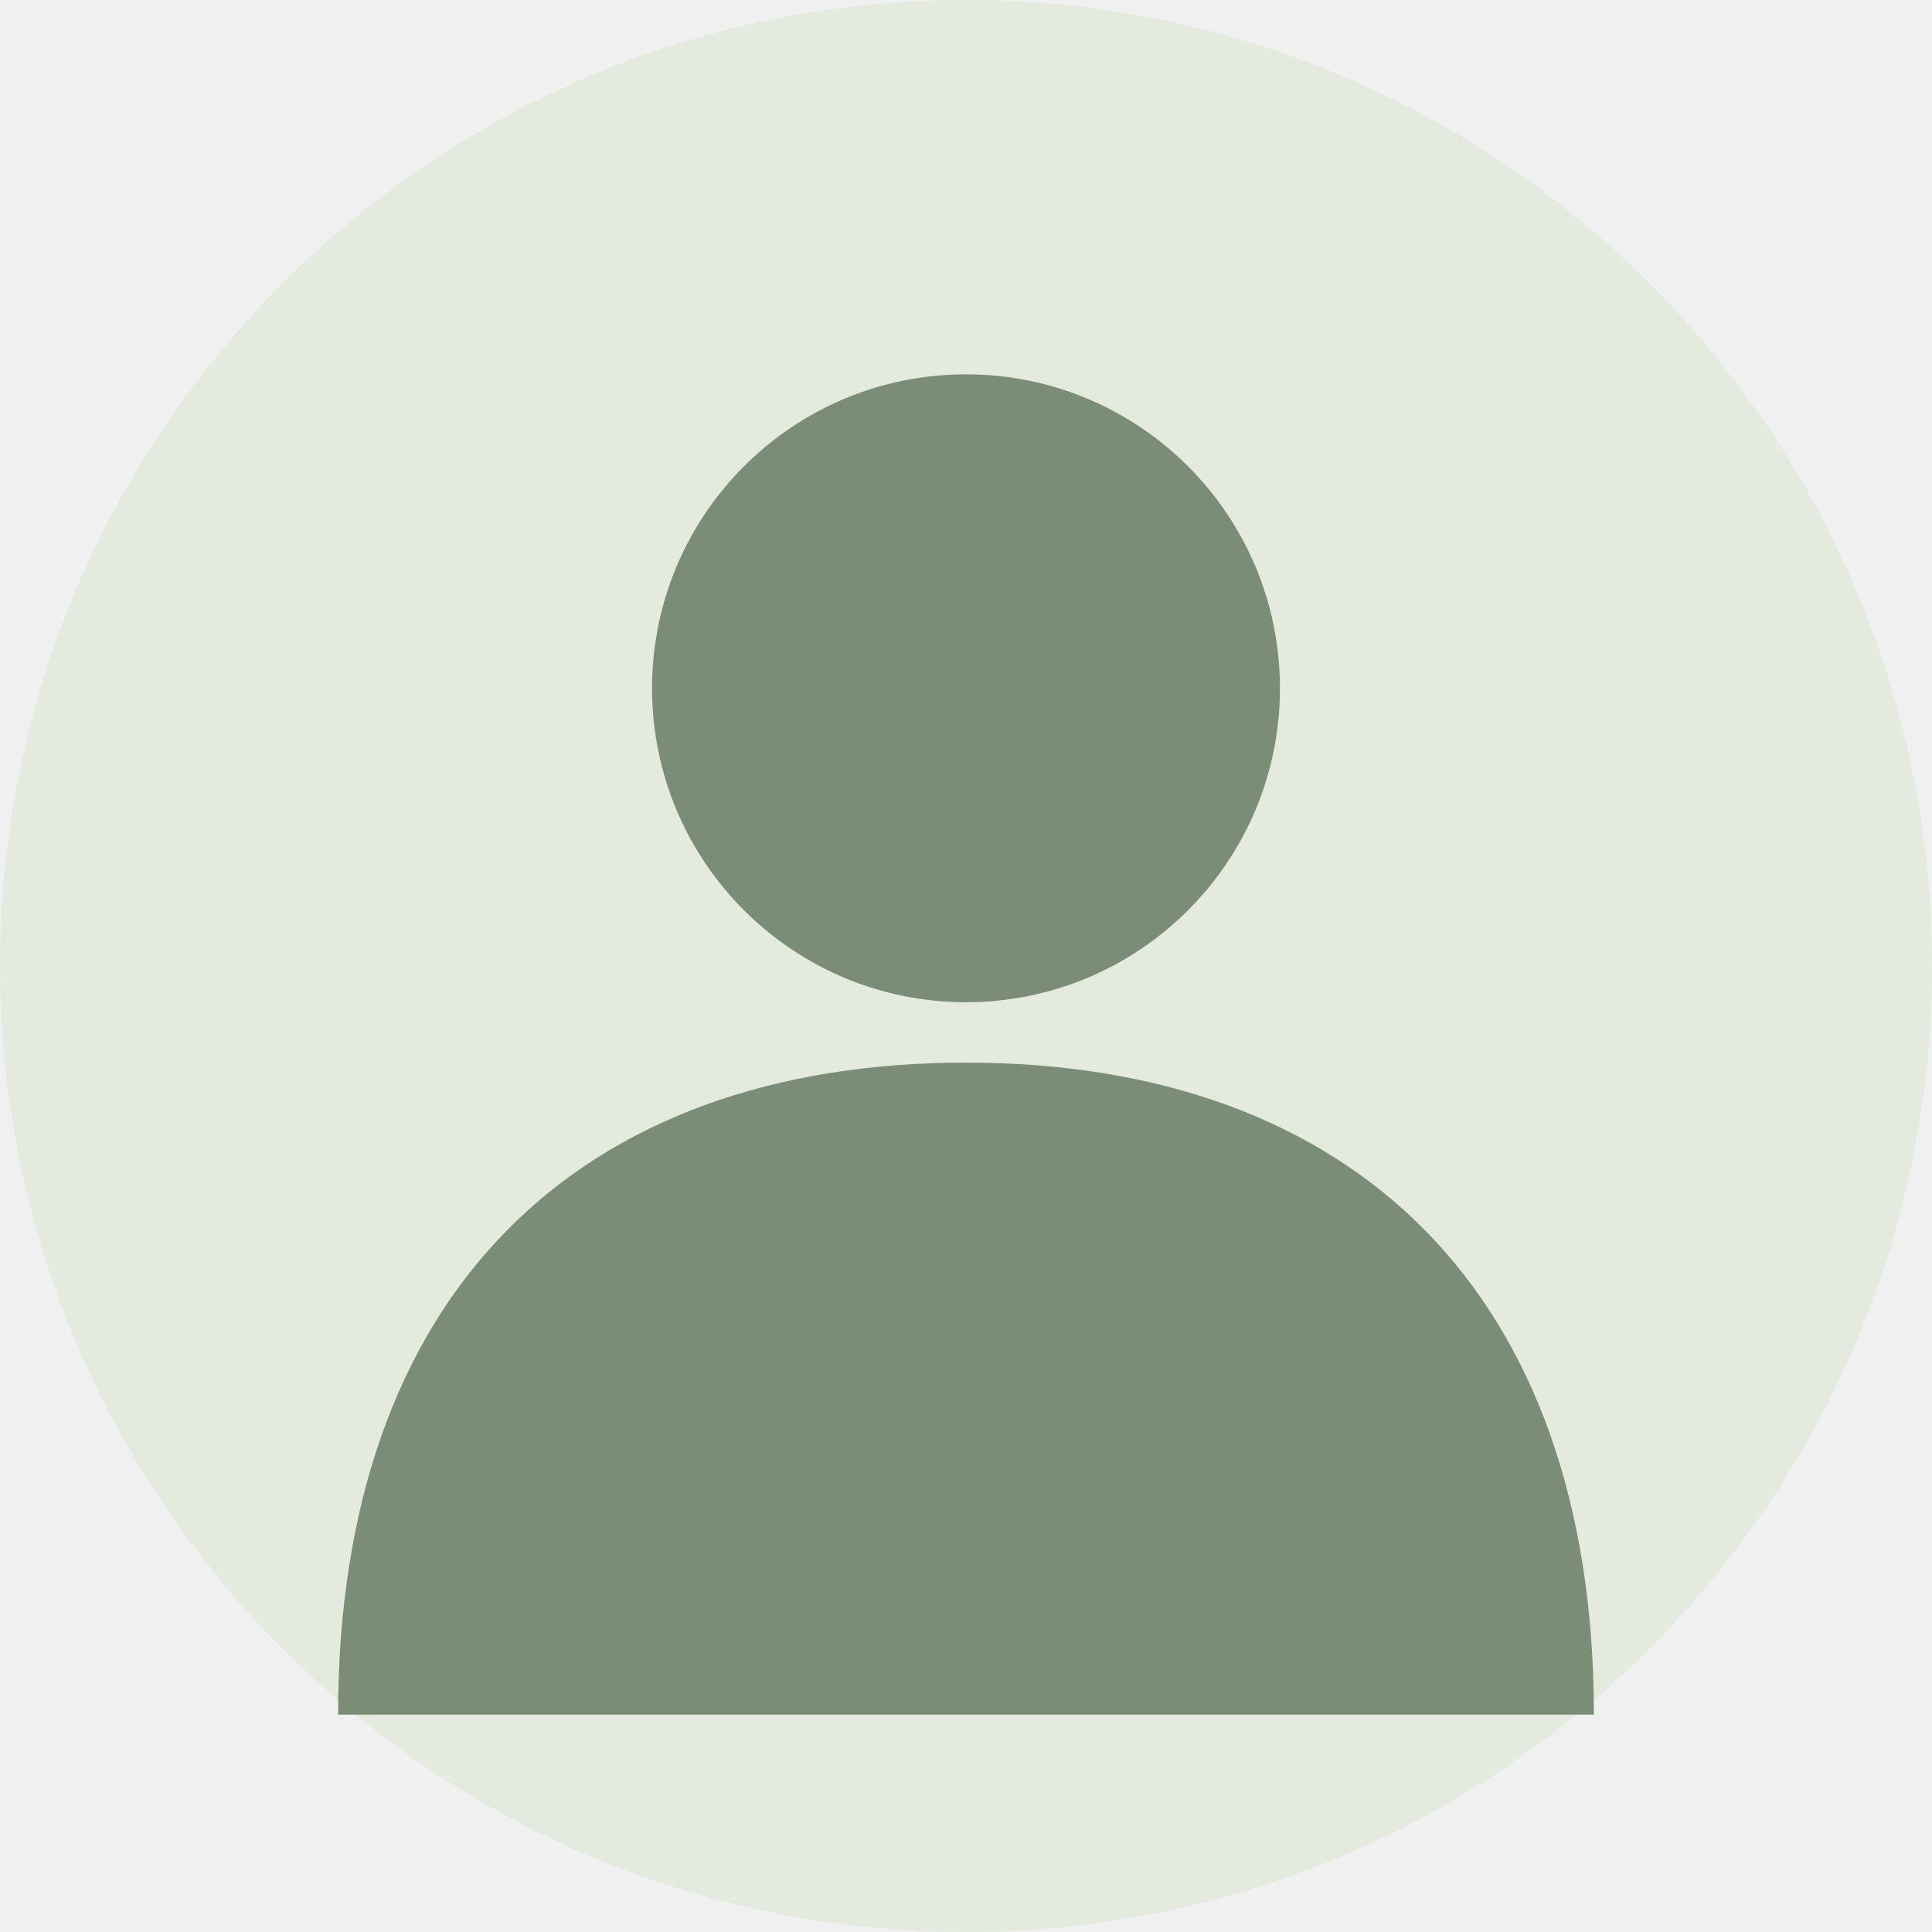
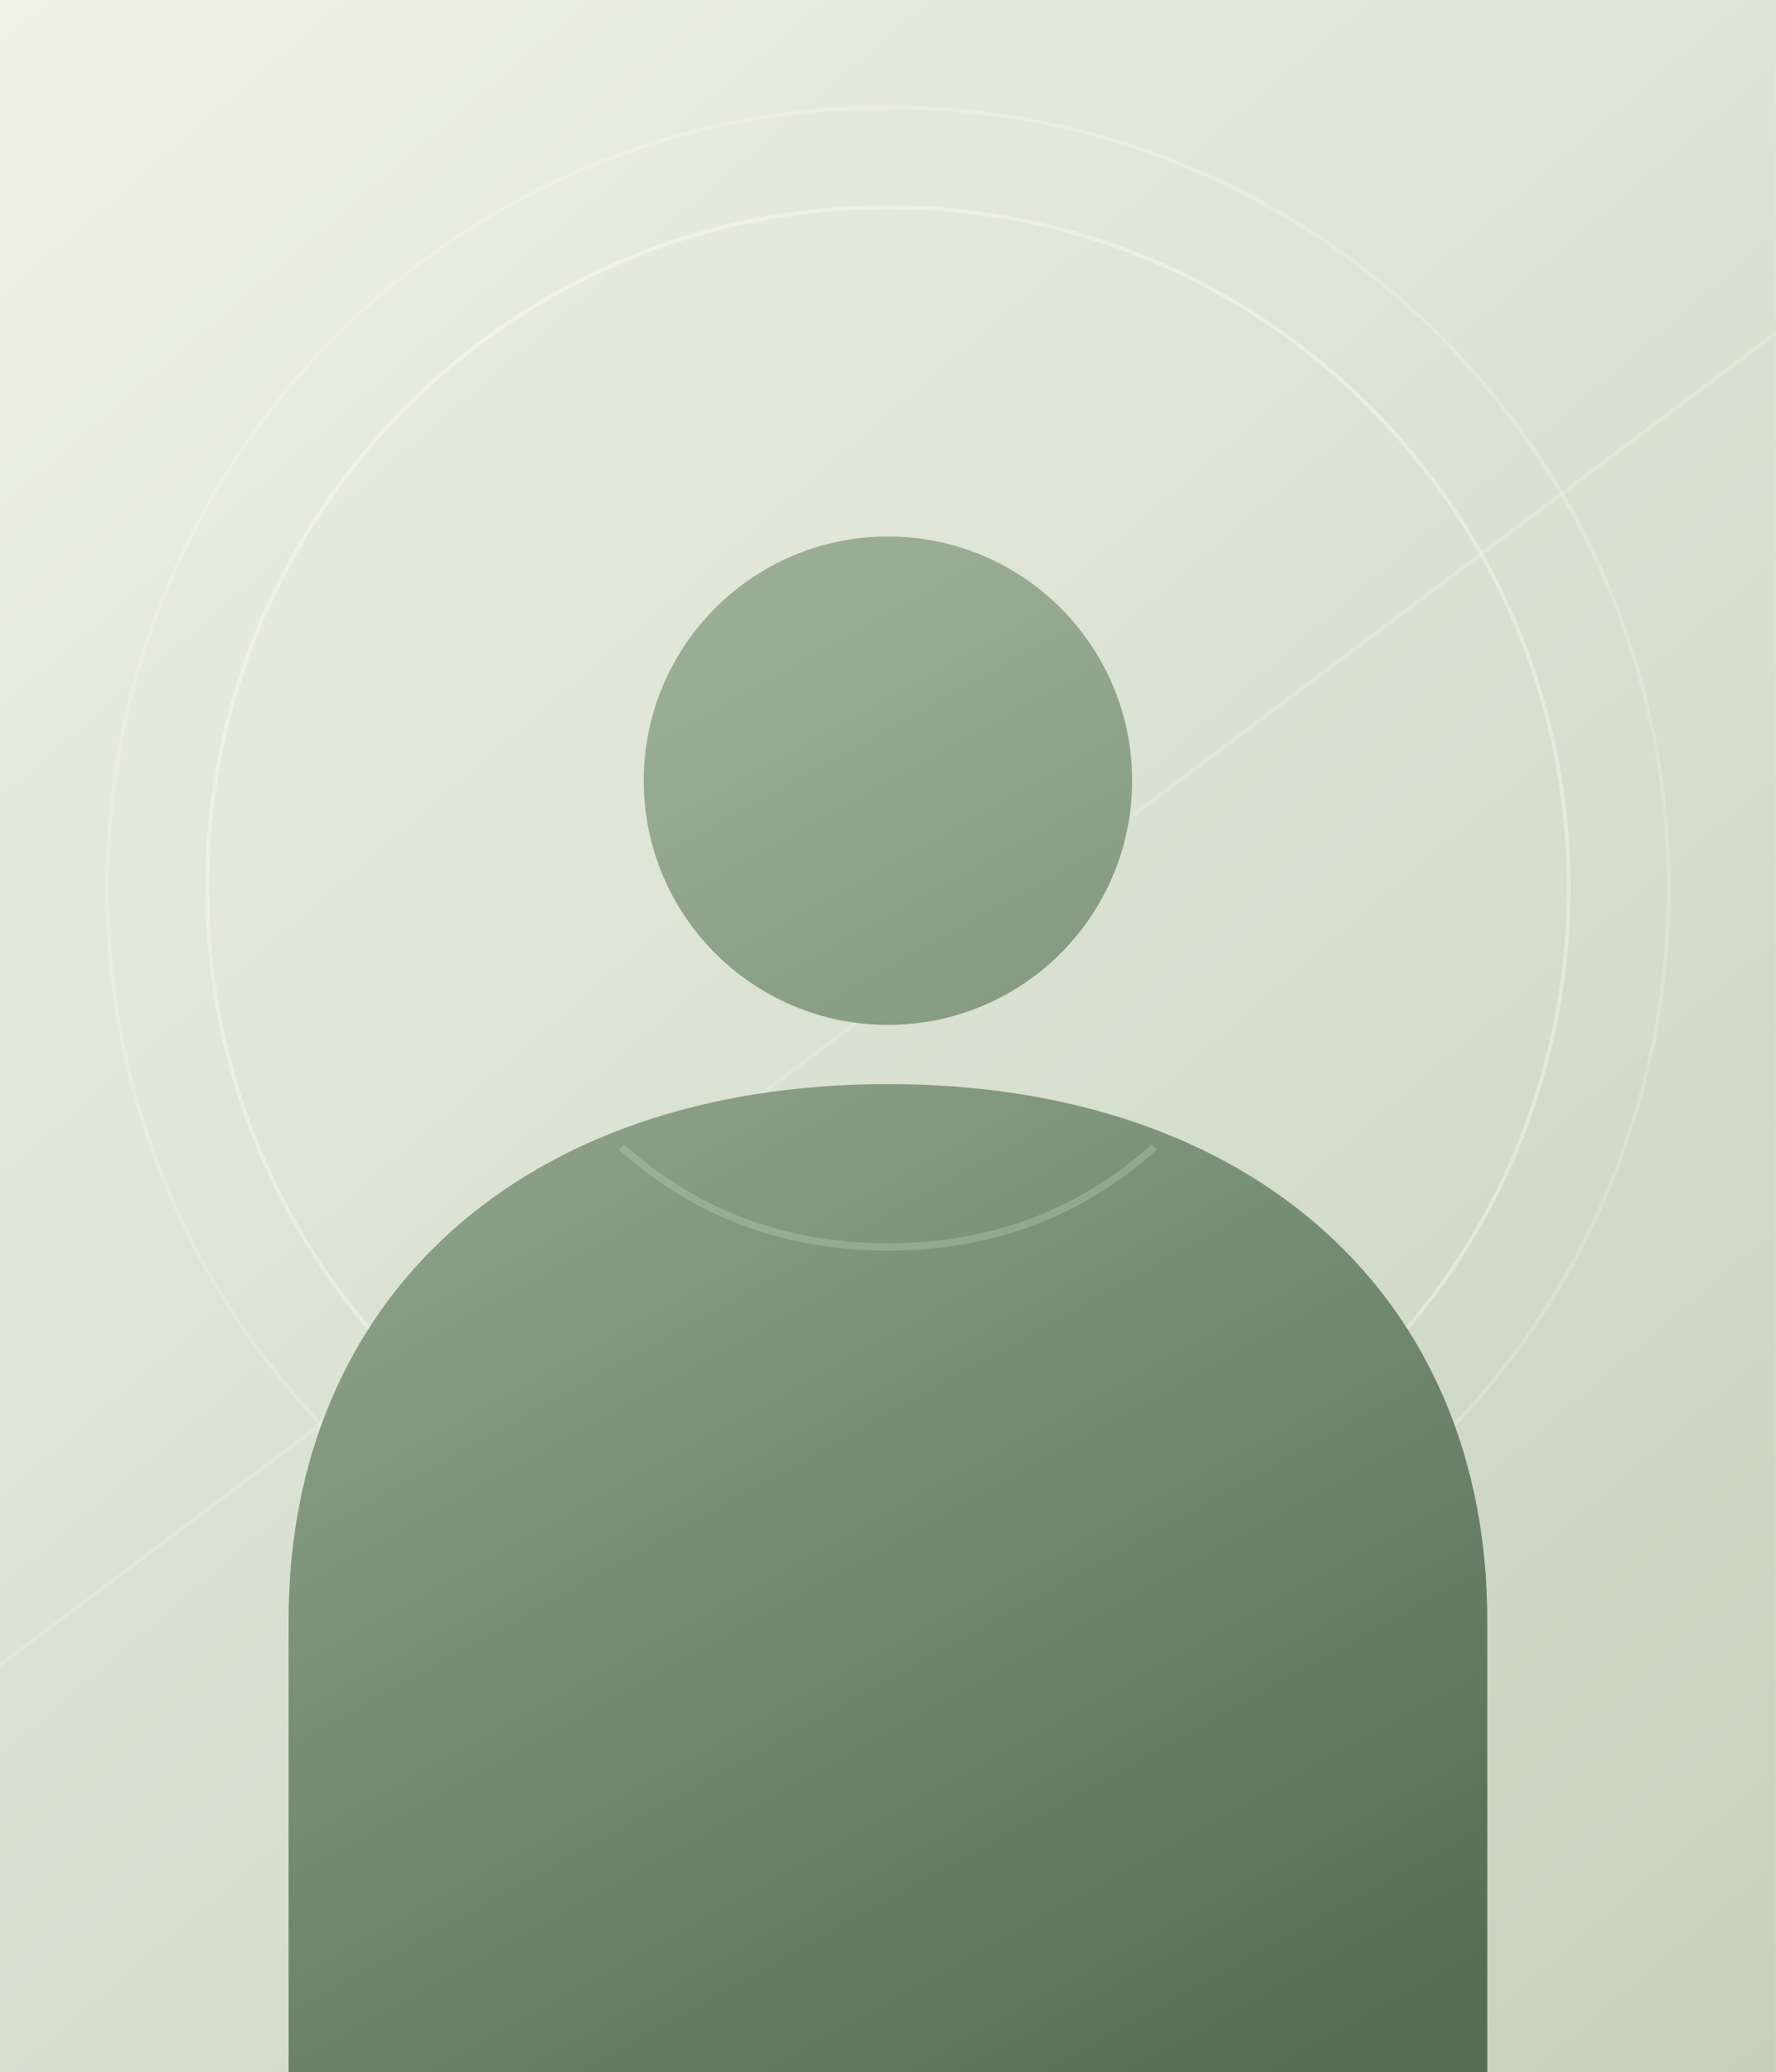
- <svg xmlns="http://www.w3.org/2000/svg" viewBox="0 0 160 160">
-   <rect width="160" height="160" rx="80" fill="#e4eade" />
-   <circle cx="80" cy="57" r="26" fill="#7b8d77" />
-   <path d="M28 142c0-35 20-54 52-54s52 19 52 54" fill="#7b8d77" />
+ <svg xmlns="http://www.w3.org/2000/svg" viewBox="0 0 480 560" fill="none">
+   <defs>
+     <linearGradient id="bg" x1="0" y1="0" x2="480" y2="560" gradientUnits="userSpaceOnUse">
+       <stop stop-color="#f0f1e7" />
+       <stop offset="1" stop-color="#c5d1bd" />
+     </linearGradient>
+     <linearGradient id="person" x1="160" y1="200" x2="360" y2="560" gradientUnits="userSpaceOnUse">
+       <stop stop-color="#99ad94" />
+       <stop offset="1" stop-color="#536d54" />
+     </linearGradient>
+   </defs>
+   <path fill="url(#bg)" d="M0 0h480v560H0z" />
+   <circle cx="240" cy="240" r="184" stroke="#fff" stroke-opacity=".35" />
+   <circle cx="240" cy="240" r="211" stroke="#fff" stroke-opacity=".2" />
+   <path d="M0 450 480 90" stroke="#fff" stroke-opacity=".16" />
+   <circle cx="240" cy="211" r="66" fill="url(#person)" />
+   <path d="M78 560V438c0-87 63-145 162-145s162 58 162 145v122H78Z" fill="url(#person)" />
+   <path d="M168 310c20 18 44 27 72 27s52-9 72-27" stroke="#e0e8d9" stroke-opacity=".24" stroke-width="2" />
</svg>
